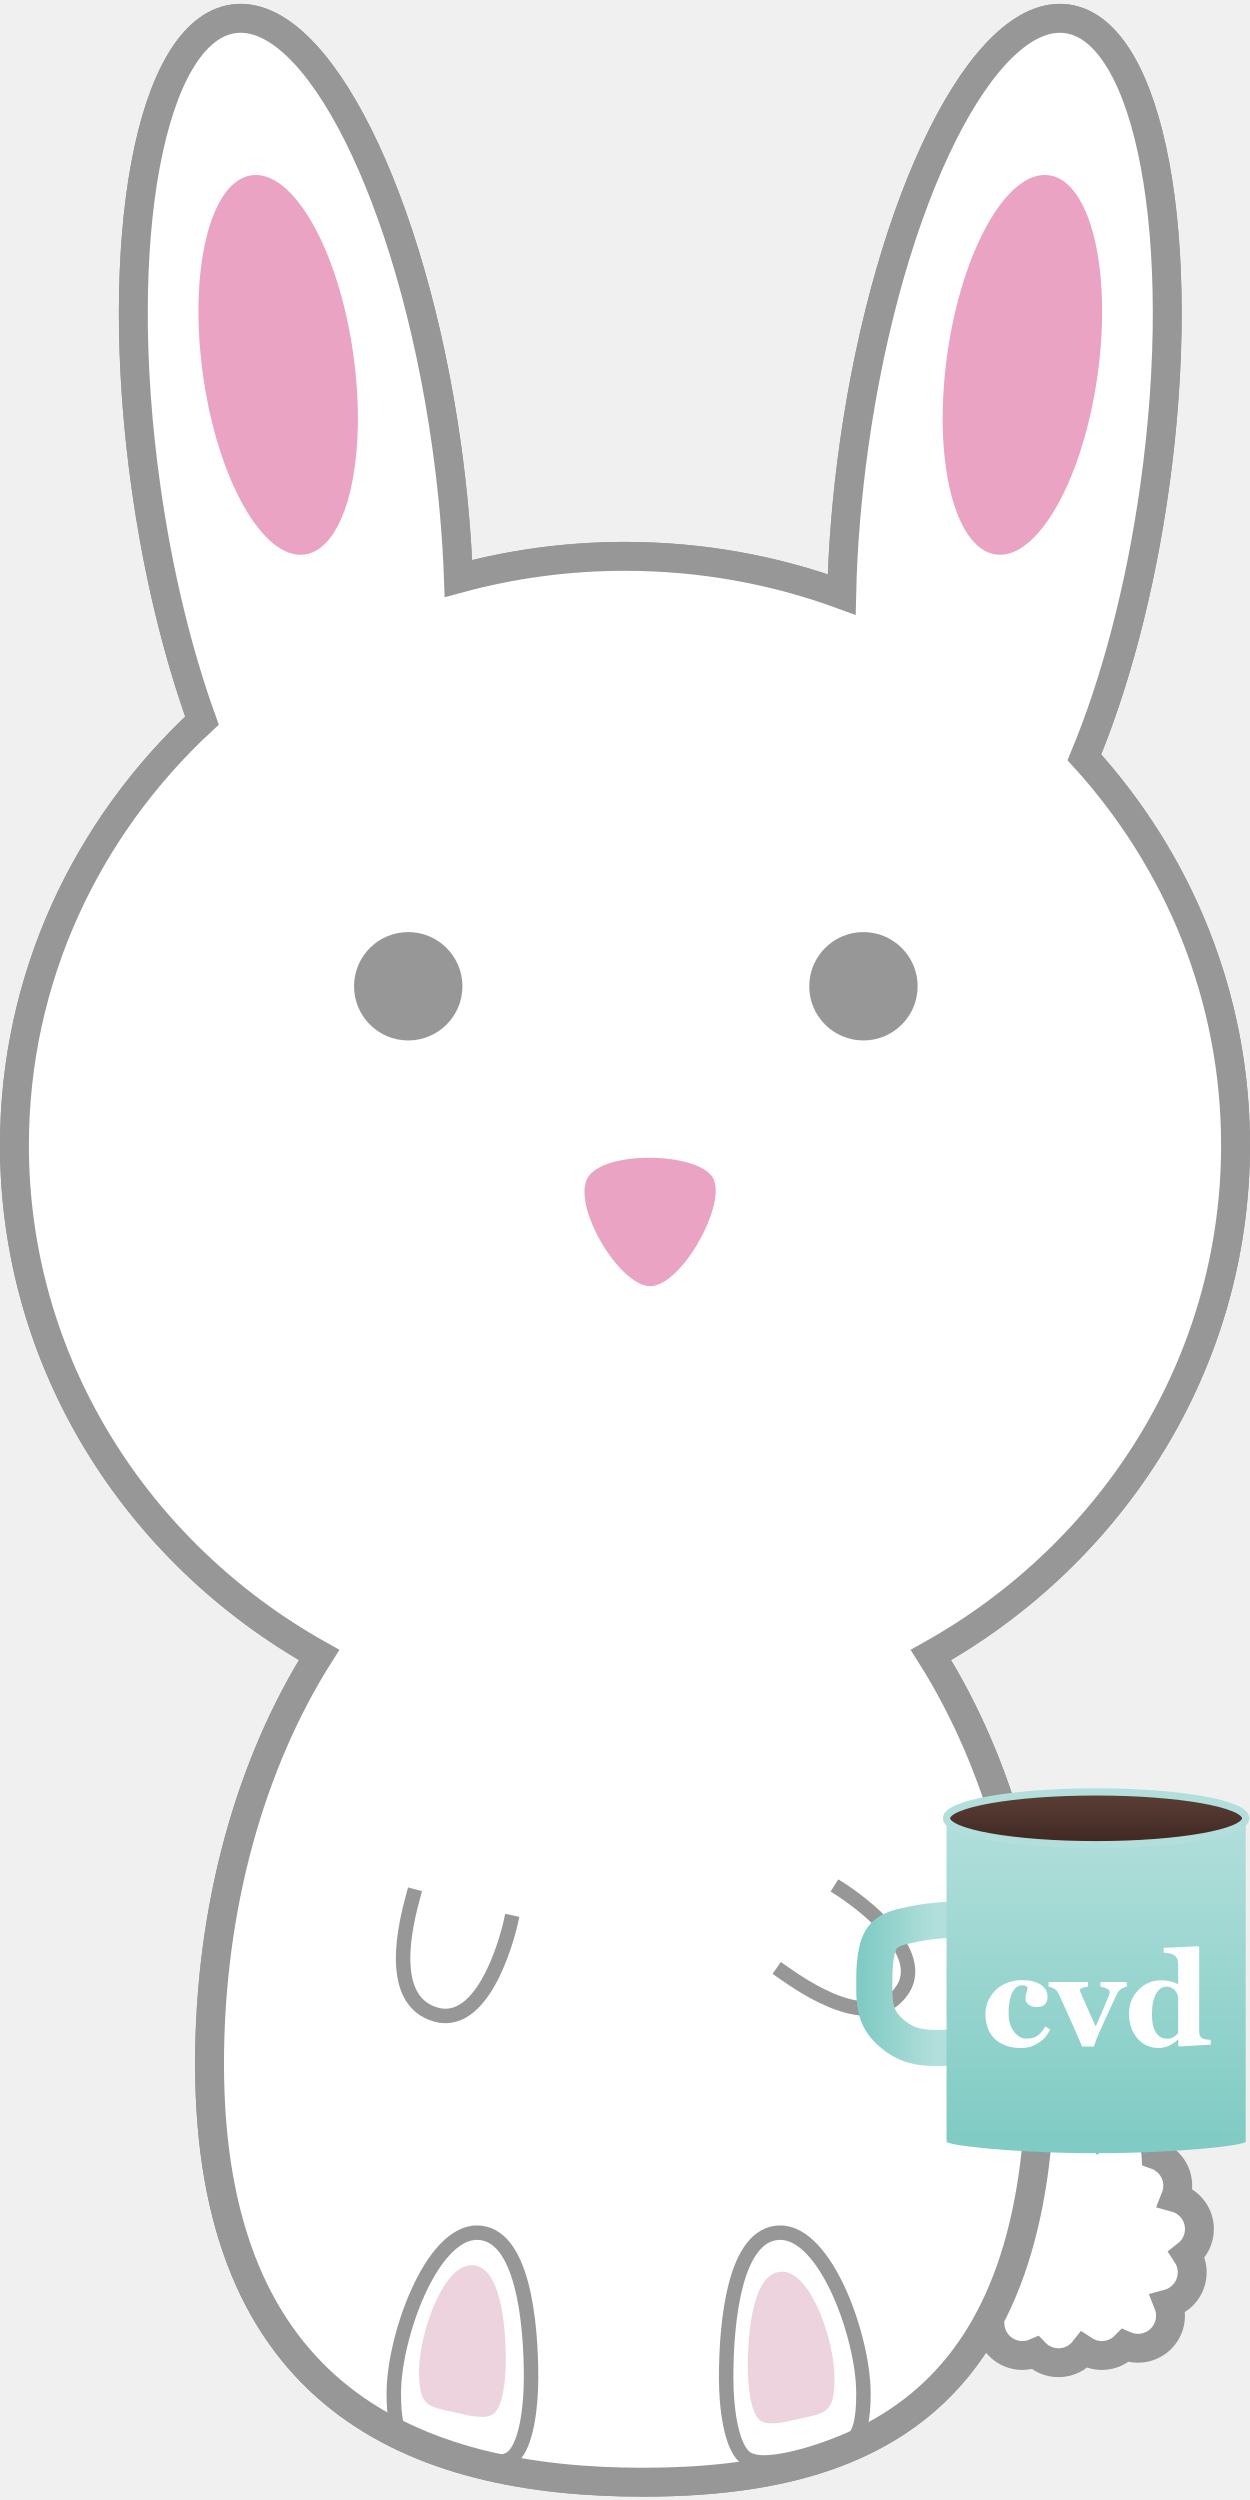
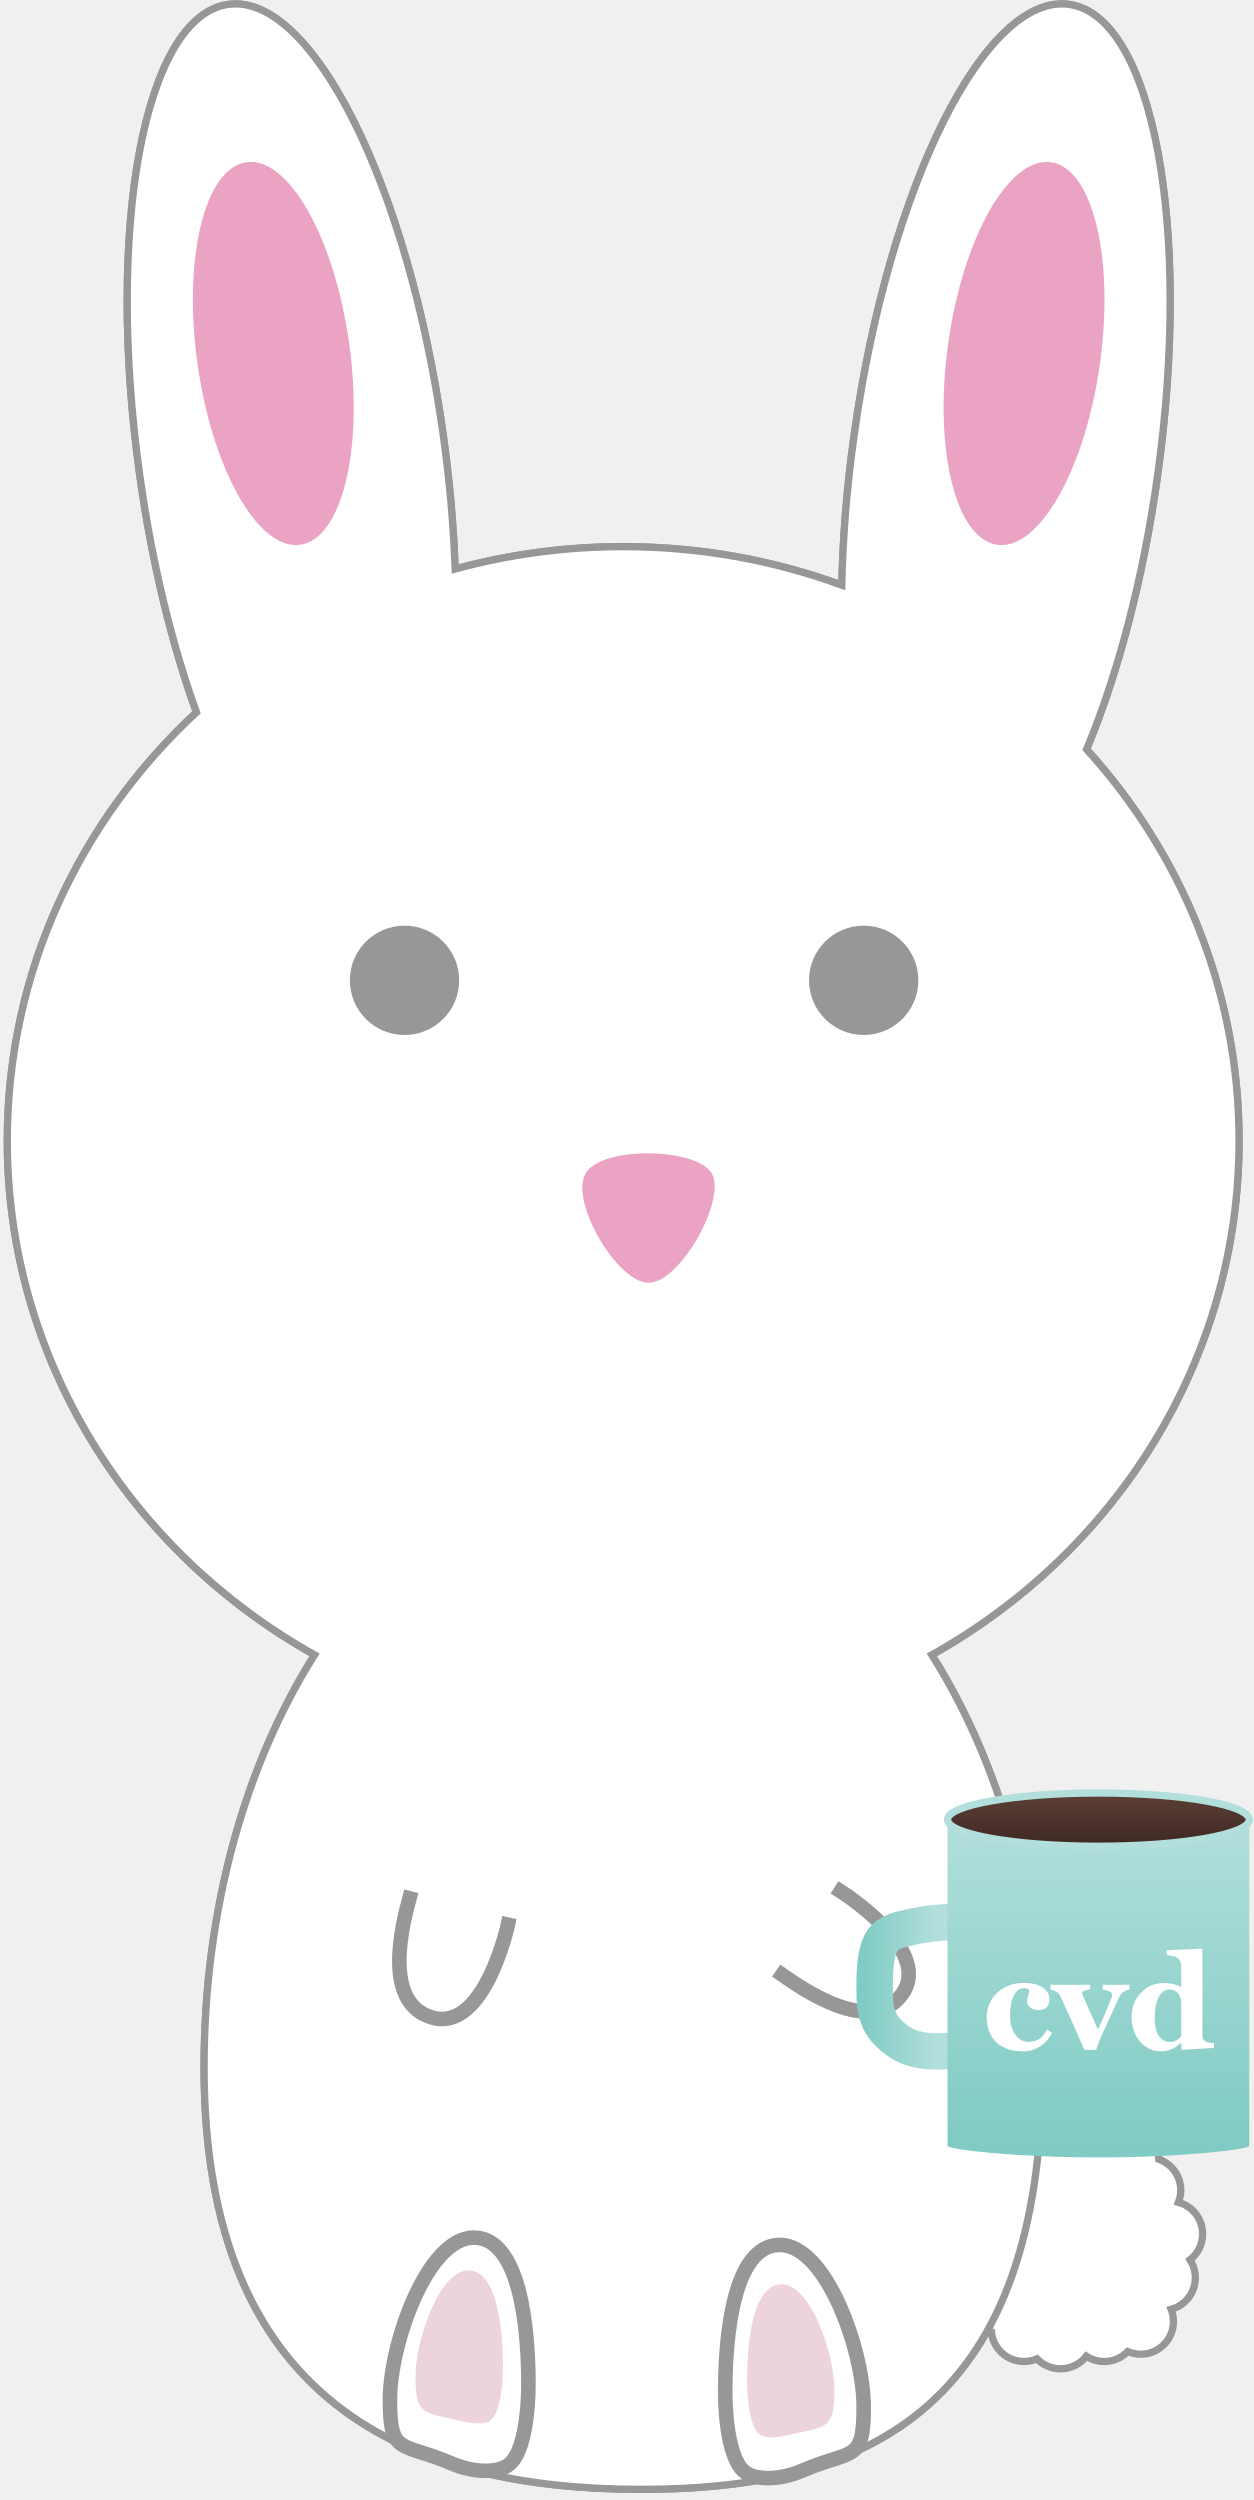
- <svg xmlns="http://www.w3.org/2000/svg" width="173px" height="346px" viewBox="0 0 173 346" version="1.1">
+ <svg xmlns="http://www.w3.org/2000/svg" width="172px" height="343px" viewBox="0 0 172 343" version="1.1">
  <defs>
    <linearGradient x1="110.039%" y1="100%" x2="50%" y2="100%" id="linearGradient-1">
      <stop stop-color="#80CBC4" offset="0%" />
      <stop stop-color="#B2DFDB" offset="100%" />
    </linearGradient>
    <linearGradient x1="50%" y1="0%" x2="50%" y2="100%" id="linearGradient-2">
      <stop stop-color="#B2DFDB" offset="0%" />
      <stop stop-color="#80CBC4" offset="100%" />
    </linearGradient>
    <linearGradient x1="50%" y1="0%" x2="50%" y2="100%" id="linearGradient-3">
      <stop stop-color="#5D4037" offset="0%" />
      <stop stop-color="#3E2723" offset="100%" />
    </linearGradient>
  </defs>
  <g id="Page-1" stroke="none" stroke-width="1" fill="none" fill-rule="evenodd">
-     <g id="bunny" transform="translate(2, 2)">
-       <path d="M162.272,310.045 C163.324,309.221 164,307.94 164,306.5 C164,304.425 162.595,302.678 160.685,302.158 C160.888,301.645 161,301.085 161,300.5 C161,298.538 159.745,296.87 157.993,296.254 C157.866,293.883 155.903,292 153.5,292 C152.454,292 151.492,292.357 150.728,292.955 C150.098,291.231 148.442,290 146.5,290 C144.749,290 143.231,291.001 142.487,292.461 C142.241,292.34 141.982,292.24 141.713,292.165 L141.713,292.165 C141.903,289.462 142,286.621 142,283.636 C142,261.811 136.253,241.939 126.84,227.047 L126.84,227.047 C152.047,212.943 169,186.631 169,156.5 C169,135.935 161.103,117.149 148.074,102.81 L148.074,102.81 C152.293,92.707 155.782,79.748 157.796,65.423 C162.6,31.241 157.183,2.222 145.698,0.608 C134.213,-1.006 121.008,25.395 116.204,59.577 C115.192,66.777 114.634,73.748 114.49,80.282 C105.17,76.869 95.061,75 84.5,75 C76.508,75 68.774,76.07 61.446,78.07 C61.235,72.184 60.694,65.971 59.796,59.577 C54.992,25.395 41.787,-1.006 30.302,0.608 C18.817,2.222 13.4,31.241 18.204,65.423 C19.895,77.449 22.625,88.513 25.954,97.732 L25.954,97.732 C9.956,112.561 0,133.409 0,156.5 C0,186.631 16.953,212.943 42.16,227.047 C32.747,241.939 27,261.811 27,283.636 C27,329.827 55.244,341.538 87,341.538 C107.884,341.538 125.086,336.473 134.417,319.869 L134.417,319.869 C134.615,319.918 134.818,319.953 135.025,319.975 C135.262,322.237 137.175,324 139.5,324 C140.13,324 140.729,323.871 141.274,323.637 C142.091,324.478 143.235,325 144.5,325 C145.94,325 147.221,324.324 148.045,323.272 C148.751,323.732 149.594,324 150.5,324 C151.765,324 152.909,323.478 153.726,322.637 C154.271,322.871 154.87,323 155.5,323 C157.985,323 160,320.985 160,318.5 C160,317.915 159.888,317.355 159.685,316.842 C161.595,316.322 163,314.575 163,312.5 C163,311.594 162.732,310.751 162.272,310.045 Z" id="Oval-1" stroke="#979797" stroke-width="4" fill="#FFFFFF" />
-       <path d="M25.954,97.732 C9.956,112.561 0,133.409 0,156.5 C0,186.631 16.953,212.943 42.16,227.047 C32.747,241.939 27,261.811 27,283.636 C27,329.827 55.244,341.538 87,341.538 C118.756,341.538 142,329.827 142,283.636 C142,261.811 136.253,241.939 126.84,227.047 L126.84,227.047 C152.047,212.943 169,186.631 169,156.5 C169,135.935 161.103,117.149 148.074,102.81 L148.074,102.81 C152.293,92.707 155.782,79.748 157.796,65.423 C162.6,31.241 157.183,2.222 145.698,0.608 C134.213,-1.006 121.008,25.395 116.204,59.577 C115.192,66.777 114.634,73.748 114.49,80.282 C105.17,76.869 95.061,75 84.5,75 C76.508,75 68.774,76.07 61.446,78.07 C61.235,72.184 60.694,65.971 59.796,59.577 C54.992,25.395 41.787,-1.006 30.302,0.608 C18.817,2.222 13.4,31.241 18.204,65.423 C19.895,77.449 22.625,88.513 25.954,97.732 Z" id="Oval-4" stroke="#979797" stroke-width="4" fill="#FFFFFF" />
+     <g id="bunny" transform="translate(1, 0)">
+       <path d="M162.272,310.045 C163.324,309.221 164,307.94 164,306.5 C164,304.425 162.595,302.678 160.685,302.158 C160.888,301.645 161,301.085 161,300.5 C161,298.538 159.745,296.87 157.993,296.254 C157.866,293.883 155.903,292 153.5,292 C152.454,292 151.492,292.357 150.728,292.955 C150.098,291.231 148.442,290 146.5,290 C144.749,290 143.231,291.001 142.487,292.461 C142.241,292.34 141.982,292.24 141.713,292.165 L141.713,292.165 C141.903,289.462 142,286.621 142,283.636 C142,261.811 136.253,241.939 126.84,227.047 L126.84,227.047 C152.047,212.943 169,186.631 169,156.5 C169,135.935 161.103,117.149 148.074,102.81 L148.074,102.81 C152.293,92.707 155.782,79.748 157.796,65.423 C162.6,31.241 157.183,2.222 145.698,0.608 C134.213,-1.006 121.008,25.395 116.204,59.577 C115.192,66.777 114.634,73.748 114.49,80.282 C105.17,76.869 95.061,75 84.5,75 C76.508,75 68.774,76.07 61.446,78.07 C61.235,72.184 60.694,65.971 59.796,59.577 C54.992,25.395 41.787,-1.006 30.302,0.608 C18.817,2.222 13.4,31.241 18.204,65.423 C19.895,77.449 22.625,88.513 25.954,97.732 L25.954,97.732 C9.956,112.561 0,133.409 0,156.5 C0,186.631 16.953,212.943 42.16,227.047 C32.747,241.939 27,261.811 27,283.636 C27,329.827 55.244,341.538 87,341.538 C107.884,341.538 125.086,336.473 134.417,319.869 L134.417,319.869 C134.615,319.918 134.818,319.953 135.025,319.975 C135.262,322.237 137.175,324 139.5,324 C140.13,324 140.729,323.871 141.274,323.637 C142.091,324.478 143.235,325 144.5,325 C145.94,325 147.221,324.324 148.045,323.272 C148.751,323.732 149.594,324 150.5,324 C151.765,324 152.909,323.478 153.726,322.637 C154.271,322.871 154.87,323 155.5,323 C157.985,323 160,320.985 160,318.5 C160,317.915 159.888,317.355 159.685,316.842 C161.595,316.322 163,314.575 163,312.5 C163,311.594 162.732,310.751 162.272,310.045 Z" id="Oval-1" stroke="#979797" fill="#FFFFFF" />
+       <path d="M25.954,97.732 C9.956,112.561 0,133.409 0,156.5 C0,186.631 16.953,212.943 42.16,227.047 C32.747,241.939 27,261.811 27,283.636 C27,329.827 55.244,341.538 87,341.538 C118.756,341.538 142,329.827 142,283.636 C142,261.811 136.253,241.939 126.84,227.047 L126.84,227.047 C152.047,212.943 169,186.631 169,156.5 C169,135.935 161.103,117.149 148.074,102.81 L148.074,102.81 C152.293,92.707 155.782,79.748 157.796,65.423 C162.6,31.241 157.183,2.222 145.698,0.608 C134.213,-1.006 121.008,25.395 116.204,59.577 C115.192,66.777 114.634,73.748 114.49,80.282 C105.17,76.869 95.061,75 84.5,75 C76.508,75 68.774,76.07 61.446,78.07 C61.235,72.184 60.694,65.971 59.796,59.577 C54.992,25.395 41.787,-1.006 30.302,0.608 C18.817,2.222 13.4,31.241 18.204,65.423 C19.895,77.449 22.625,88.513 25.954,97.732 Z" id="Oval-4" stroke="#979797" fill="#FFFFFF" />
      <ellipse id="Oval-5" fill="#EAA3C3" transform="translate(36.5, 48.5) rotate(-8) translate(-36.5, -48.5) " cx="36.5" cy="48.5" rx="10.5" ry="26.5" />
      <ellipse id="Oval-5" fill="#EAA3C3" transform="translate(139.5, 48.5) rotate(8) translate(-139.5, -48.5) " cx="139.5" cy="48.5" rx="10.5" ry="26.5" />
      <circle id="Oval-7" fill="#979797" cx="54.5" cy="134.5" r="7.5" />
      <circle id="Oval-7" fill="#979797" cx="117.5" cy="134.5" r="7.5" />
-       <path d="M61,338 C63.986,338.659 67.443,339.412 69,338 C70.832,336.338 71.5,331.254 71.5,327.079 C71.5,319.356 70.351,307 64,307 C57.649,307 52.5,321.507 52.5,329.23 C52.5,336.953 54.5,336.566 61,338 Z" id="Oval-9" stroke="#979797" stroke-width="2" />
-       <path d="M107,338 C109.986,338.659 113.443,339.412 115,338 C116.832,336.338 117.5,331.254 117.5,327.079 C117.5,319.356 116.351,307 110,307 C103.649,307 98.5,321.507 98.5,329.23 C98.5,336.953 100.5,336.566 107,338 Z" id="Oval-9" stroke="#979797" stroke-width="2" transform="translate(108, 322.9005) scale(-1, 1) translate(-108, -322.9005) " />
-       <path d="M106.865,332.872 C108.751,333.307 110.934,333.804 111.918,332.872 C113.075,331.774 113.497,328.417 113.497,325.66 C113.497,320.56 112.771,312.4 108.76,312.4 C104.748,312.4 101.497,321.981 101.497,327.081 C101.497,332.18 102.76,331.924 106.865,332.872 Z" id="Oval-9" fill="#ECD3DE" transform="translate(107.4965, 322.9005) scale(-1, 1) translate(-107.4965, -322.9005) " />
+       <path d="M61,338 C63.918,339.251 67.443,339.412 69,338 C70.832,336.338 71.5,331.254 71.5,327.079 C71.5,319.356 70.351,307 64,307 C57.649,307 52.5,321.507 52.5,329.23 C52.5,336.953 54,335 61,338 Z" id="Oval-9" stroke="#979797" stroke-width="2" />
+       <path d="M107,339 C109.918,340.251 113.443,340.412 115,339 C116.832,337.338 117.5,332.254 117.5,328.079 C117.5,320.356 116.351,308 110,308 C103.649,308 98.5,322.507 98.5,330.23 C98.5,337.953 100,336 107,339 Z" id="Oval-9" stroke="#979797" stroke-width="2" transform="translate(108, 323.9997) scale(-1, 1) translate(-108, -323.9997) " />
+       <path d="M106.865,333.872 C108.751,334.307 110.934,334.804 111.918,333.872 C113.075,332.774 113.497,329.417 113.497,326.66 C113.497,321.56 112.771,313.4 108.76,313.4 C104.748,313.4 101.497,322.981 101.497,328.081 C101.497,333.18 102.76,332.924 106.865,333.872 Z" id="Oval-9" fill="#ECD3DE" transform="translate(107.4965, 323.9005) scale(-1, 1) translate(-107.4965, -323.9005) " />
      <path d="M61.368,331.971 C63.254,332.406 65.438,332.904 66.421,331.971 C67.578,330.874 68,327.516 68,324.759 C68,319.659 67.274,311.5 63.263,311.5 C59.252,311.5 56,321.08 56,326.18 C56,331.28 57.263,331.024 61.368,331.971 Z" id="Oval-9" fill="#ECD3DE" />
      <path d="M53,262 C53,265.462 53,277 60.358,277 C67.715,277 66.98,262 66.98,262" id="Line" stroke="#979797" stroke-width="2" stroke-linecap="square" transform="translate(60, 269.5) rotate(15) translate(-60, -269.5) " />
      <path d="M109.472,262 C109.472,265.462 109.472,277 116.83,277 C124.188,277 123.452,262 123.452,262" id="Line" stroke="#979797" stroke-width="2" stroke-linecap="square" transform="translate(116.4722, 269.5) rotate(-55) translate(-116.4722, -269.5) " />
      <path d="M88,159.426 C92.33,159.426 98.705,170.885 96.66,174.426 C94.616,177.967 81.553,178.26 79.34,174.426 C77.126,170.592 83.67,159.426 88,159.426 Z" id="Triangle-1" fill="#EAA3C3" transform="translate(88.12977, 167.7131) scale(-1, 1) rotate(-180) translate(-88.12977, -167.7131) " />
      <g id="coffee-mug" transform="translate(119, 246)">
        <path d="M0,35.119 C7.647,35.119 11.199,36.717 15.045,32.836 C16.871,30.994 16.857,28.787 16.855,26.544 C16.854,25.298 16.889,22.186 15.95,20.507 C15.018,18.841 12.89,18.655 12.104,18.453 C7.268,17.21 0,17.768 0,17.768" id="Line" stroke="url(#linearGradient-1)" stroke-width="5" stroke-linecap="square" transform="translate(8.427692, 26.54398) scale(-1, 1) translate(-8.427692, -26.54398) " />
        <rect id="Rectangle-1" fill="url(#linearGradient-2)" x="10" y="3.425" width="41.403" height="44.977" />
        <ellipse id="Oval-32" stroke="#B2DFDB" fill="url(#linearGradient-3)" cx="30.701" cy="3.653" rx="20.701" ry="3.653" />
        <path d="M30.701,50 C42.134,50 51.403,48.906 51.403,48.402 C51.403,47.897 42.134,47.489 30.701,47.489 C19.268,47.489 10,47.897 10,48.402 C10,48.906 19.268,50 30.701,50 Z" id="Oval-33" fill="#80CBC4" />
        <path d="M20.31,35.445 C19.491,35.445 18.768,35.325 18.14,35.084 C17.513,34.843 16.996,34.515 16.589,34.099 C16.183,33.676 15.879,33.177 15.679,32.6 C15.479,32.024 15.379,31.396 15.379,30.718 C15.379,30.1 15.501,29.512 15.745,28.953 C15.99,28.394 16.321,27.903 16.74,27.481 C17.17,27.047 17.704,26.701 18.344,26.442 C18.983,26.183 19.688,26.054 20.46,26.054 C21.544,26.054 22.402,26.261 23.032,26.674 C23.662,27.087 23.978,27.645 23.978,28.346 C23.978,28.774 23.866,29.119 23.642,29.381 C23.418,29.642 23.032,29.773 22.484,29.773 C22.042,29.773 21.673,29.666 21.375,29.452 C21.077,29.238 20.929,28.959 20.929,28.614 C20.929,28.322 20.976,28.034 21.07,27.749 C21.164,27.463 21.22,27.246 21.238,27.098 C21.173,26.991 21.091,26.909 20.991,26.852 C20.89,26.796 20.734,26.768 20.522,26.768 C20.257,26.768 20.015,26.83 19.797,26.955 C19.579,27.08 19.376,27.3 19.188,27.615 C19.005,27.912 18.859,28.31 18.75,28.81 C18.641,29.309 18.587,29.91 18.587,30.611 C18.587,31.67 18.833,32.523 19.325,33.171 C19.817,33.819 20.404,34.143 21.088,34.143 C21.742,34.143 22.262,33.996 22.648,33.702 C23.034,33.407 23.377,32.99 23.677,32.449 L24.34,32.912 C24.157,33.275 23.939,33.607 23.686,33.907 C23.433,34.207 23.129,34.473 22.776,34.705 C22.405,34.949 22.027,35.133 21.645,35.258 C21.262,35.383 20.817,35.445 20.31,35.445 L20.31,35.445 Z M34.954,26.964 C34.689,27.005 34.431,27.107 34.181,27.267 C33.93,27.428 33.723,27.677 33.558,28.016 C33.145,28.884 32.74,29.76 32.343,30.643 C31.945,31.526 31.554,32.38 31.172,33.207 C31.054,33.456 30.92,33.777 30.769,34.17 C30.619,34.562 30.494,34.919 30.394,35.24 L28.768,35.24 C28.09,33.653 27.511,32.336 27.031,31.289 C26.551,30.243 26.043,29.119 25.507,27.918 C25.383,27.639 25.19,27.419 24.928,27.258 C24.666,27.098 24.399,27 24.128,26.964 L24.128,26.313 L29.572,26.313 L29.572,26.964 C29.372,26.97 29.136,27.014 28.865,27.098 C28.594,27.181 28.458,27.288 28.458,27.419 C28.458,27.454 28.47,27.508 28.494,27.579 C28.517,27.651 28.547,27.731 28.582,27.82 C28.771,28.272 29.055,28.923 29.435,29.773 C29.815,30.623 30.217,31.518 30.641,32.458 C30.936,31.809 31.217,31.175 31.485,30.553 C31.753,29.932 32.085,29.14 32.479,28.177 C32.533,28.034 32.563,27.918 32.572,27.829 C32.581,27.74 32.586,27.68 32.586,27.651 C32.586,27.544 32.534,27.45 32.431,27.37 C32.328,27.289 32.206,27.219 32.064,27.16 C31.917,27.101 31.775,27.056 31.64,27.026 C31.504,26.997 31.392,26.976 31.304,26.964 L31.304,26.313 L34.954,26.313 L34.954,26.964 Z M46.567,34.973 L42.21,35.231 L42.077,35.106 L42.077,34.286 L42.015,34.268 C41.727,34.583 41.336,34.858 40.844,35.093 C40.352,35.328 39.856,35.445 39.355,35.445 C38.165,35.445 37.184,34.999 36.412,34.107 C35.64,33.216 35.255,32.062 35.255,30.647 C35.255,29.393 35.686,28.316 36.549,27.419 C37.412,26.521 38.457,26.072 39.682,26.072 C40.165,26.072 40.619,26.127 41.043,26.237 C41.467,26.347 41.806,26.476 42.06,26.625 L42.06,23.709 C42.06,23.489 42.015,23.282 41.927,23.089 C41.839,22.896 41.721,22.745 41.573,22.638 C41.391,22.508 41.163,22.414 40.889,22.357 C40.615,22.301 40.339,22.261 40.062,22.237 L40.062,21.586 L44.835,21.354 L44.967,21.497 L44.967,33.189 C44.967,33.415 45.004,33.605 45.078,33.76 C45.151,33.914 45.271,34.036 45.436,34.125 C45.559,34.191 45.74,34.238 45.979,34.268 C46.218,34.298 46.414,34.316 46.567,34.321 L46.567,34.973 Z M42.06,33.385 L42.06,28.346 C42.018,28.209 41.961,28.058 41.887,27.891 C41.814,27.725 41.712,27.567 41.582,27.419 C41.464,27.294 41.307,27.184 41.109,27.089 C40.912,26.994 40.69,26.946 40.442,26.946 C39.853,26.946 39.37,27.282 38.993,27.954 C38.616,28.626 38.427,29.574 38.427,30.799 C38.427,31.28 38.461,31.713 38.529,32.096 C38.597,32.48 38.716,32.829 38.887,33.144 C39.058,33.459 39.277,33.706 39.545,33.884 C39.813,34.063 40.136,34.152 40.513,34.152 C40.872,34.152 41.17,34.082 41.406,33.942 C41.641,33.803 41.859,33.617 42.06,33.385 L42.06,33.385 Z" id="cvd" fill="#FFFFFF" />
      </g>
    </g>
  </g>
</svg>
